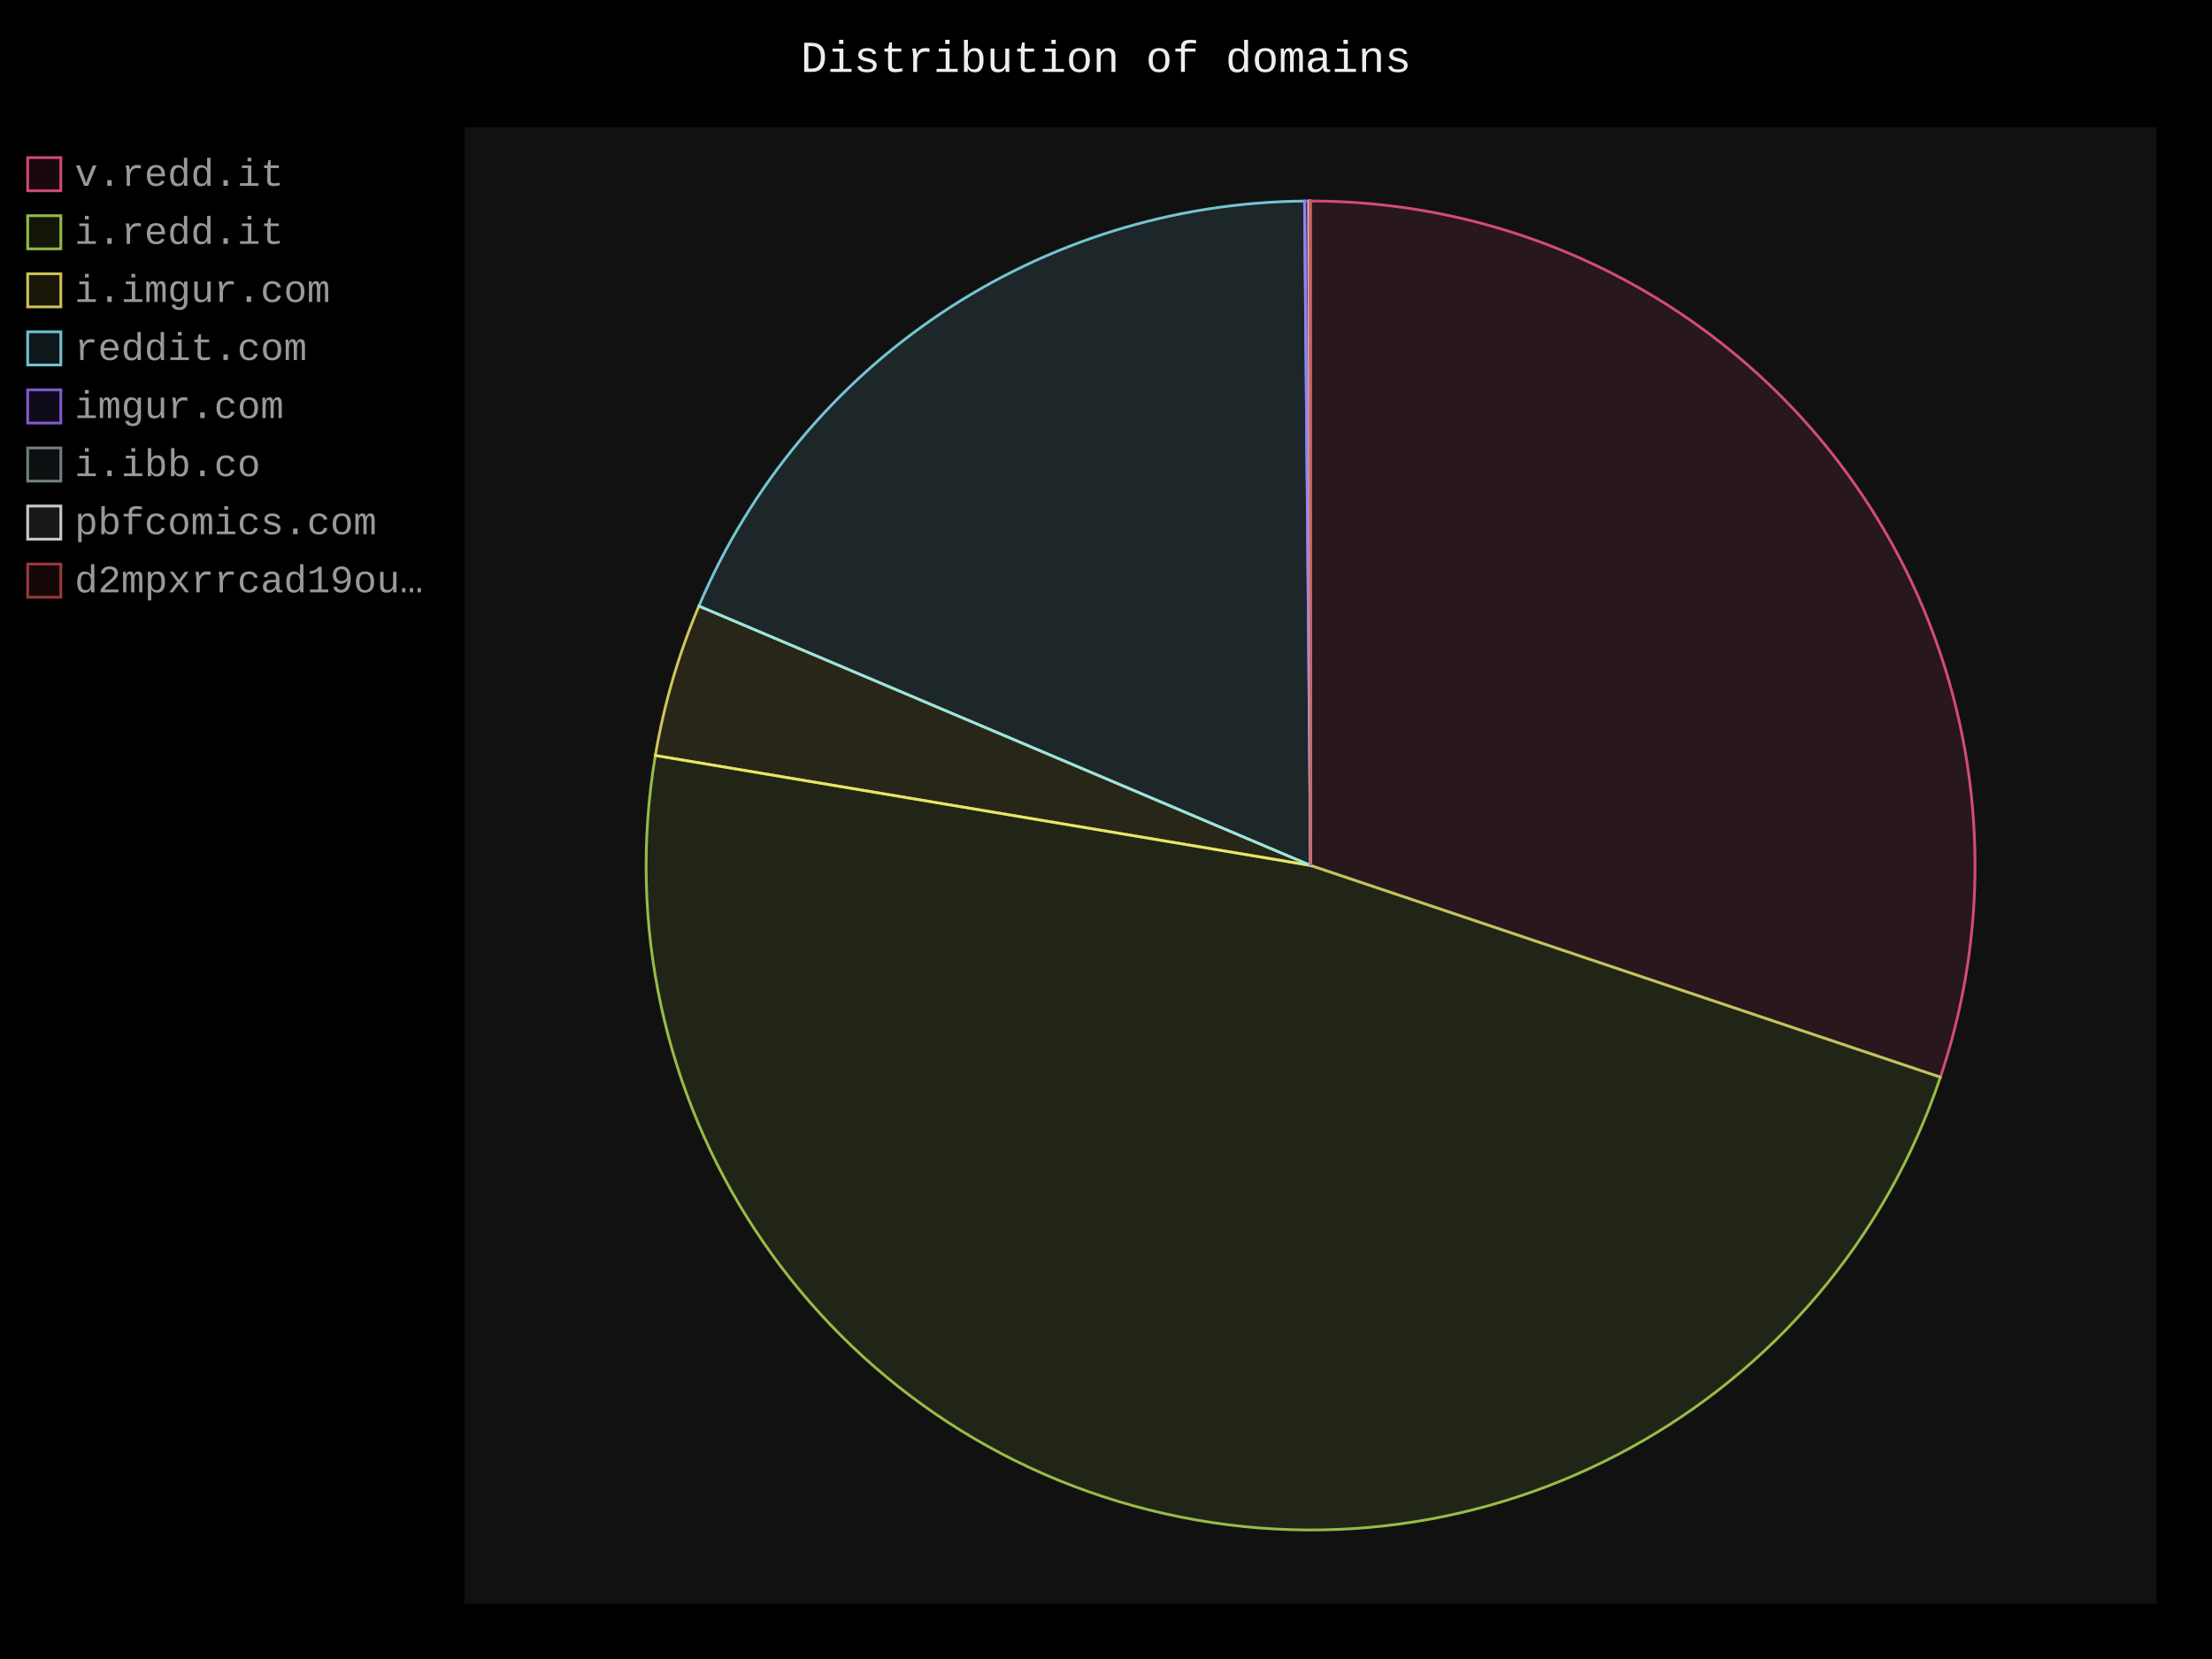
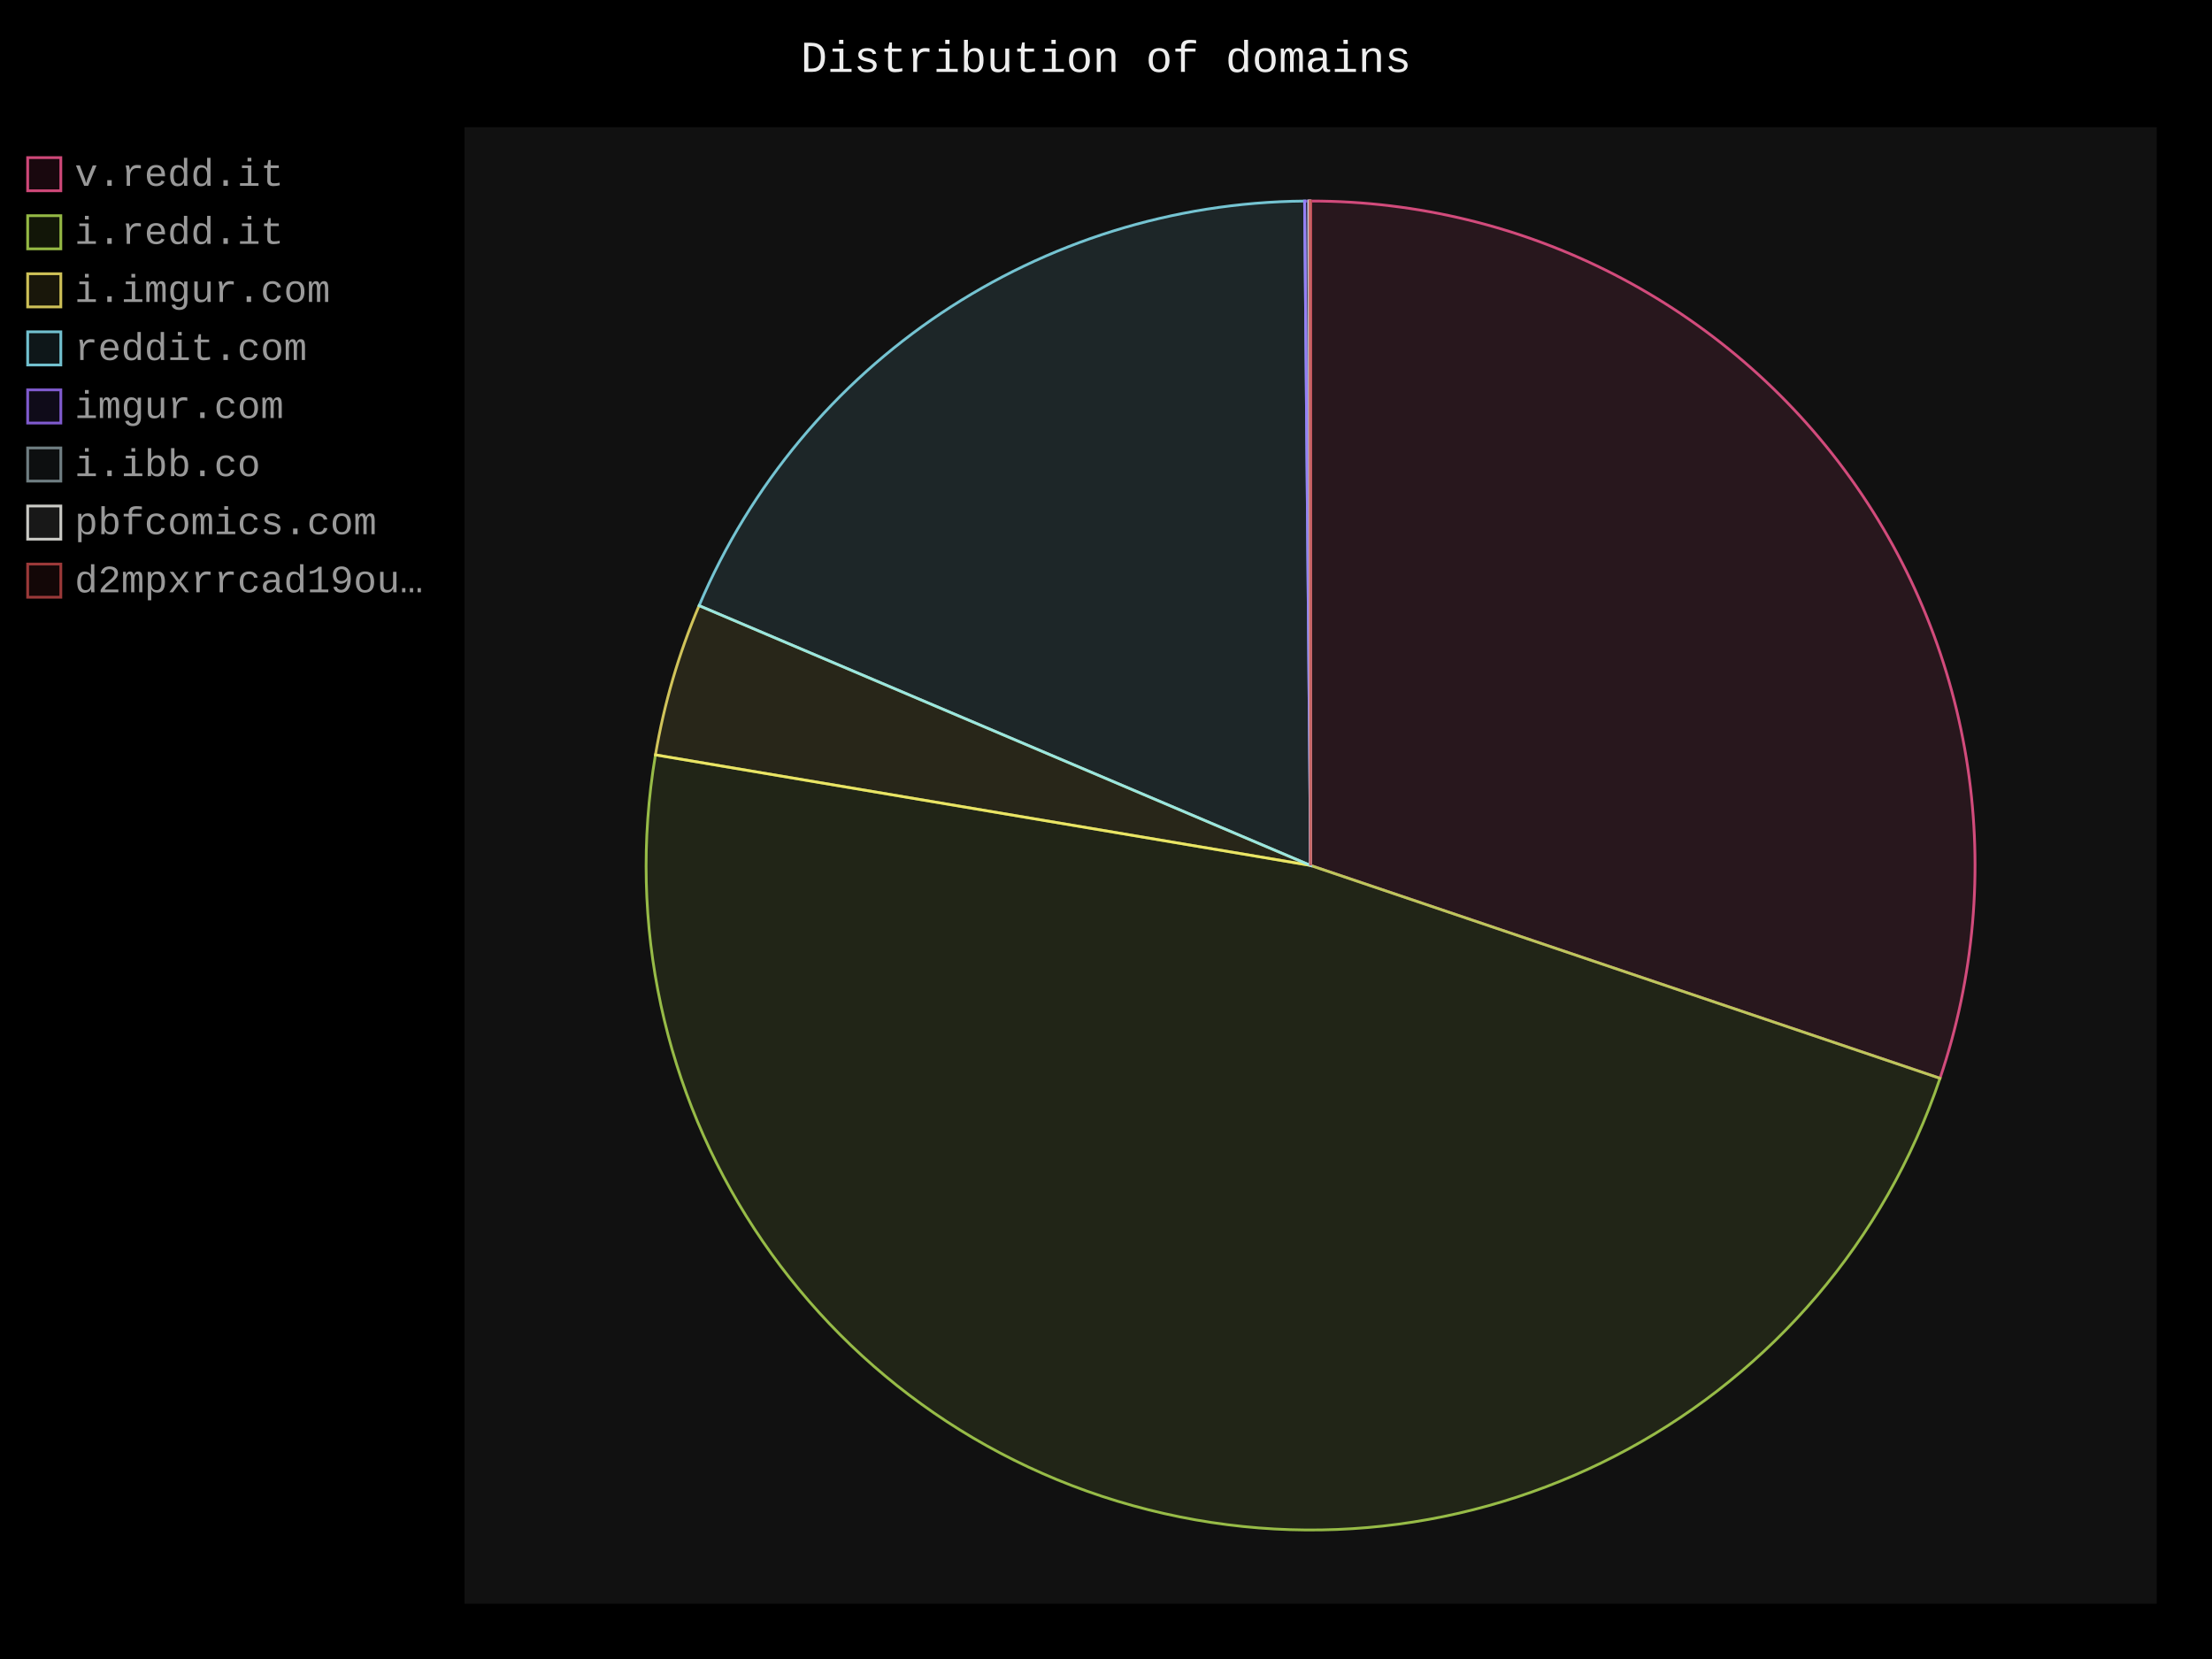
- <svg xmlns="http://www.w3.org/2000/svg" id="chart-eb090d34-ba8d-4cdb-93a1-b7a80c573555" class="pygal-chart" viewBox="0 0 800 600">
+ <svg xmlns="http://www.w3.org/2000/svg" id="chart-c93c8f49-d33e-4fc5-9f4e-a2b62cbd8e37" class="pygal-chart" viewBox="0 0 800 600">
  <defs>
-     <style type="text/css">#chart-eb090d34-ba8d-4cdb-93a1-b7a80c573555{-webkit-user-select:none;-webkit-font-smoothing:antialiased;font-family:Consolas,"Liberation Mono",Menlo,Courier,monospace}#chart-eb090d34-ba8d-4cdb-93a1-b7a80c573555 .title{font-family:Consolas,"Liberation Mono",Menlo,Courier,monospace;font-size:16px}#chart-eb090d34-ba8d-4cdb-93a1-b7a80c573555 .legends .legend text{font-family:Consolas,"Liberation Mono",Menlo,Courier,monospace;font-size:14px}#chart-eb090d34-ba8d-4cdb-93a1-b7a80c573555 .axis text{font-family:Consolas,"Liberation Mono",Menlo,Courier,monospace;font-size:10px}#chart-eb090d34-ba8d-4cdb-93a1-b7a80c573555 .axis text.major{font-family:Consolas,"Liberation Mono",Menlo,Courier,monospace;font-size:10px}#chart-eb090d34-ba8d-4cdb-93a1-b7a80c573555 .text-overlay text.value{font-family:Consolas,"Liberation Mono",Menlo,Courier,monospace;font-size:16px}#chart-eb090d34-ba8d-4cdb-93a1-b7a80c573555 .text-overlay text.label{font-family:Consolas,"Liberation Mono",Menlo,Courier,monospace;font-size:10px}#chart-eb090d34-ba8d-4cdb-93a1-b7a80c573555 .tooltip{font-family:Consolas,"Liberation Mono",Menlo,Courier,monospace;font-size:14px}#chart-eb090d34-ba8d-4cdb-93a1-b7a80c573555 text.no_data{font-family:Consolas,"Liberation Mono",Menlo,Courier,monospace;font-size:64px}
- #chart-eb090d34-ba8d-4cdb-93a1-b7a80c573555{background-color:black}#chart-eb090d34-ba8d-4cdb-93a1-b7a80c573555 path,#chart-eb090d34-ba8d-4cdb-93a1-b7a80c573555 line,#chart-eb090d34-ba8d-4cdb-93a1-b7a80c573555 rect,#chart-eb090d34-ba8d-4cdb-93a1-b7a80c573555 circle{-webkit-transition:0.3s ease-out;-moz-transition:0.3s ease-out;transition:0.3s ease-out}#chart-eb090d34-ba8d-4cdb-93a1-b7a80c573555 .graph &gt; .background{fill:black}#chart-eb090d34-ba8d-4cdb-93a1-b7a80c573555 .plot &gt; .background{fill:#111}#chart-eb090d34-ba8d-4cdb-93a1-b7a80c573555 .graph{fill:#999}#chart-eb090d34-ba8d-4cdb-93a1-b7a80c573555 text.no_data{fill:#eee}#chart-eb090d34-ba8d-4cdb-93a1-b7a80c573555 .title{fill:#eee}#chart-eb090d34-ba8d-4cdb-93a1-b7a80c573555 .legends .legend text{fill:#999}#chart-eb090d34-ba8d-4cdb-93a1-b7a80c573555 .legends .legend:hover text{fill:#eee}#chart-eb090d34-ba8d-4cdb-93a1-b7a80c573555 .axis .line{stroke:#eee}#chart-eb090d34-ba8d-4cdb-93a1-b7a80c573555 .axis .guide.line{stroke:#555}#chart-eb090d34-ba8d-4cdb-93a1-b7a80c573555 .axis .major.line{stroke:#999}#chart-eb090d34-ba8d-4cdb-93a1-b7a80c573555 .axis text.major{fill:#eee}#chart-eb090d34-ba8d-4cdb-93a1-b7a80c573555 .axis.y .guides:hover .guide.line,#chart-eb090d34-ba8d-4cdb-93a1-b7a80c573555 .line-graph .axis.x .guides:hover .guide.line,#chart-eb090d34-ba8d-4cdb-93a1-b7a80c573555 .stackedline-graph .axis.x .guides:hover .guide.line,#chart-eb090d34-ba8d-4cdb-93a1-b7a80c573555 .xy-graph .axis.x .guides:hover .guide.line{stroke:#eee}#chart-eb090d34-ba8d-4cdb-93a1-b7a80c573555 .axis .guides:hover text{fill:#eee}#chart-eb090d34-ba8d-4cdb-93a1-b7a80c573555 .reactive{fill-opacity:.1;stroke-opacity:.8;stroke-width:1}#chart-eb090d34-ba8d-4cdb-93a1-b7a80c573555 .ci{stroke:#999}#chart-eb090d34-ba8d-4cdb-93a1-b7a80c573555 .reactive.active,#chart-eb090d34-ba8d-4cdb-93a1-b7a80c573555 .active .reactive{fill-opacity:.75;stroke-opacity:.9;stroke-width:4}#chart-eb090d34-ba8d-4cdb-93a1-b7a80c573555 .ci .reactive.active{stroke-width:1.5}#chart-eb090d34-ba8d-4cdb-93a1-b7a80c573555 .series text{fill:#eee}#chart-eb090d34-ba8d-4cdb-93a1-b7a80c573555 .tooltip rect{fill:#111;stroke:#eee;-webkit-transition:opacity 0.3s ease-out;-moz-transition:opacity 0.3s ease-out;transition:opacity 0.3s ease-out}#chart-eb090d34-ba8d-4cdb-93a1-b7a80c573555 .tooltip .label{fill:#999}#chart-eb090d34-ba8d-4cdb-93a1-b7a80c573555 .tooltip .label{fill:#999}#chart-eb090d34-ba8d-4cdb-93a1-b7a80c573555 .tooltip .legend{font-size:.8em;fill:#555}#chart-eb090d34-ba8d-4cdb-93a1-b7a80c573555 .tooltip .x_label{font-size:.6em;fill:#eee}#chart-eb090d34-ba8d-4cdb-93a1-b7a80c573555 .tooltip .xlink{font-size:.5em;text-decoration:underline}#chart-eb090d34-ba8d-4cdb-93a1-b7a80c573555 .tooltip .value{font-size:1.5em}#chart-eb090d34-ba8d-4cdb-93a1-b7a80c573555 .bound{font-size:.5em}#chart-eb090d34-ba8d-4cdb-93a1-b7a80c573555 .max-value{font-size:.75em;fill:#555}#chart-eb090d34-ba8d-4cdb-93a1-b7a80c573555 .map-element{fill:#111;stroke:#555 !important}#chart-eb090d34-ba8d-4cdb-93a1-b7a80c573555 .map-element .reactive{fill-opacity:inherit;stroke-opacity:inherit}#chart-eb090d34-ba8d-4cdb-93a1-b7a80c573555 .color-0,#chart-eb090d34-ba8d-4cdb-93a1-b7a80c573555 .color-0 a:visited{stroke:#ff5995;fill:#ff5995}#chart-eb090d34-ba8d-4cdb-93a1-b7a80c573555 .color-1,#chart-eb090d34-ba8d-4cdb-93a1-b7a80c573555 .color-1 a:visited{stroke:#b6e354;fill:#b6e354}#chart-eb090d34-ba8d-4cdb-93a1-b7a80c573555 .color-2,#chart-eb090d34-ba8d-4cdb-93a1-b7a80c573555 .color-2 a:visited{stroke:#feed6c;fill:#feed6c}#chart-eb090d34-ba8d-4cdb-93a1-b7a80c573555 .color-3,#chart-eb090d34-ba8d-4cdb-93a1-b7a80c573555 .color-3 a:visited{stroke:#8cedff;fill:#8cedff}#chart-eb090d34-ba8d-4cdb-93a1-b7a80c573555 .color-4,#chart-eb090d34-ba8d-4cdb-93a1-b7a80c573555 .color-4 a:visited{stroke:#9e6ffe;fill:#9e6ffe}#chart-eb090d34-ba8d-4cdb-93a1-b7a80c573555 .color-5,#chart-eb090d34-ba8d-4cdb-93a1-b7a80c573555 .color-5 a:visited{stroke:#899ca1;fill:#899ca1}#chart-eb090d34-ba8d-4cdb-93a1-b7a80c573555 .color-6,#chart-eb090d34-ba8d-4cdb-93a1-b7a80c573555 .color-6 a:visited{stroke:#f8f8f2;fill:#f8f8f2}#chart-eb090d34-ba8d-4cdb-93a1-b7a80c573555 .color-7,#chart-eb090d34-ba8d-4cdb-93a1-b7a80c573555 .color-7 a:visited{stroke:#bf4646;fill:#bf4646}#chart-eb090d34-ba8d-4cdb-93a1-b7a80c573555 .text-overlay .color-0 text{fill:black}#chart-eb090d34-ba8d-4cdb-93a1-b7a80c573555 .text-overlay .color-1 text{fill:black}#chart-eb090d34-ba8d-4cdb-93a1-b7a80c573555 .text-overlay .color-2 text{fill:black}#chart-eb090d34-ba8d-4cdb-93a1-b7a80c573555 .text-overlay .color-3 text{fill:black}#chart-eb090d34-ba8d-4cdb-93a1-b7a80c573555 .text-overlay .color-4 text{fill:black}#chart-eb090d34-ba8d-4cdb-93a1-b7a80c573555 .text-overlay .color-5 text{fill:black}#chart-eb090d34-ba8d-4cdb-93a1-b7a80c573555 .text-overlay .color-6 text{fill:black}#chart-eb090d34-ba8d-4cdb-93a1-b7a80c573555 .text-overlay .color-7 text{fill:black}
- #chart-eb090d34-ba8d-4cdb-93a1-b7a80c573555 text.no_data{text-anchor:middle}#chart-eb090d34-ba8d-4cdb-93a1-b7a80c573555 .guide.line{fill:none}#chart-eb090d34-ba8d-4cdb-93a1-b7a80c573555 .centered{text-anchor:middle}#chart-eb090d34-ba8d-4cdb-93a1-b7a80c573555 .title{text-anchor:middle}#chart-eb090d34-ba8d-4cdb-93a1-b7a80c573555 .legends .legend text{fill-opacity:1}#chart-eb090d34-ba8d-4cdb-93a1-b7a80c573555 .axis.x text{text-anchor:middle}#chart-eb090d34-ba8d-4cdb-93a1-b7a80c573555 .axis.x:not(.web) text[transform]{text-anchor:start}#chart-eb090d34-ba8d-4cdb-93a1-b7a80c573555 .axis.x:not(.web) text[transform].backwards{text-anchor:end}#chart-eb090d34-ba8d-4cdb-93a1-b7a80c573555 .axis.y text{text-anchor:end}#chart-eb090d34-ba8d-4cdb-93a1-b7a80c573555 .axis.y text[transform].backwards{text-anchor:start}#chart-eb090d34-ba8d-4cdb-93a1-b7a80c573555 .axis.y2 text{text-anchor:start}#chart-eb090d34-ba8d-4cdb-93a1-b7a80c573555 .axis.y2 text[transform].backwards{text-anchor:end}#chart-eb090d34-ba8d-4cdb-93a1-b7a80c573555 .axis .guide.line{stroke-dasharray:4,4;stroke:black}#chart-eb090d34-ba8d-4cdb-93a1-b7a80c573555 .axis .major.guide.line{stroke-dasharray:6,6;stroke:black}#chart-eb090d34-ba8d-4cdb-93a1-b7a80c573555 .horizontal .axis.y .guide.line,#chart-eb090d34-ba8d-4cdb-93a1-b7a80c573555 .horizontal .axis.y2 .guide.line,#chart-eb090d34-ba8d-4cdb-93a1-b7a80c573555 .vertical .axis.x .guide.line{opacity:0}#chart-eb090d34-ba8d-4cdb-93a1-b7a80c573555 .horizontal .axis.always_show .guide.line,#chart-eb090d34-ba8d-4cdb-93a1-b7a80c573555 .vertical .axis.always_show .guide.line{opacity:1 !important}#chart-eb090d34-ba8d-4cdb-93a1-b7a80c573555 .axis.y .guides:hover .guide.line,#chart-eb090d34-ba8d-4cdb-93a1-b7a80c573555 .axis.y2 .guides:hover .guide.line,#chart-eb090d34-ba8d-4cdb-93a1-b7a80c573555 .axis.x .guides:hover .guide.line{opacity:1}#chart-eb090d34-ba8d-4cdb-93a1-b7a80c573555 .axis .guides:hover text{opacity:1}#chart-eb090d34-ba8d-4cdb-93a1-b7a80c573555 .nofill{fill:none}#chart-eb090d34-ba8d-4cdb-93a1-b7a80c573555 .subtle-fill{fill-opacity:.2}#chart-eb090d34-ba8d-4cdb-93a1-b7a80c573555 .dot{stroke-width:1px;fill-opacity:1;stroke-opacity:1}#chart-eb090d34-ba8d-4cdb-93a1-b7a80c573555 .dot.active{stroke-width:5px}#chart-eb090d34-ba8d-4cdb-93a1-b7a80c573555 .dot.negative{fill:transparent}#chart-eb090d34-ba8d-4cdb-93a1-b7a80c573555 text,#chart-eb090d34-ba8d-4cdb-93a1-b7a80c573555 tspan{stroke:none !important}#chart-eb090d34-ba8d-4cdb-93a1-b7a80c573555 .series text.active{opacity:1}#chart-eb090d34-ba8d-4cdb-93a1-b7a80c573555 .tooltip rect{fill-opacity:.95;stroke-width:.5}#chart-eb090d34-ba8d-4cdb-93a1-b7a80c573555 .tooltip text{fill-opacity:1}#chart-eb090d34-ba8d-4cdb-93a1-b7a80c573555 .showable{visibility:hidden}#chart-eb090d34-ba8d-4cdb-93a1-b7a80c573555 .showable.shown{visibility:visible}#chart-eb090d34-ba8d-4cdb-93a1-b7a80c573555 .gauge-background{fill:rgba(229,229,229,1);stroke:none}#chart-eb090d34-ba8d-4cdb-93a1-b7a80c573555 .bg-lines{stroke:black;stroke-width:2px}</style>
+     <style type="text/css">#chart-c93c8f49-d33e-4fc5-9f4e-a2b62cbd8e37{-webkit-user-select:none;-webkit-font-smoothing:antialiased;font-family:Consolas,"Liberation Mono",Menlo,Courier,monospace}#chart-c93c8f49-d33e-4fc5-9f4e-a2b62cbd8e37 .title{font-family:Consolas,"Liberation Mono",Menlo,Courier,monospace;font-size:16px}#chart-c93c8f49-d33e-4fc5-9f4e-a2b62cbd8e37 .legends .legend text{font-family:Consolas,"Liberation Mono",Menlo,Courier,monospace;font-size:14px}#chart-c93c8f49-d33e-4fc5-9f4e-a2b62cbd8e37 .axis text{font-family:Consolas,"Liberation Mono",Menlo,Courier,monospace;font-size:10px}#chart-c93c8f49-d33e-4fc5-9f4e-a2b62cbd8e37 .axis text.major{font-family:Consolas,"Liberation Mono",Menlo,Courier,monospace;font-size:10px}#chart-c93c8f49-d33e-4fc5-9f4e-a2b62cbd8e37 .text-overlay text.value{font-family:Consolas,"Liberation Mono",Menlo,Courier,monospace;font-size:16px}#chart-c93c8f49-d33e-4fc5-9f4e-a2b62cbd8e37 .text-overlay text.label{font-family:Consolas,"Liberation Mono",Menlo,Courier,monospace;font-size:10px}#chart-c93c8f49-d33e-4fc5-9f4e-a2b62cbd8e37 .tooltip{font-family:Consolas,"Liberation Mono",Menlo,Courier,monospace;font-size:14px}#chart-c93c8f49-d33e-4fc5-9f4e-a2b62cbd8e37 text.no_data{font-family:Consolas,"Liberation Mono",Menlo,Courier,monospace;font-size:64px}
+ #chart-c93c8f49-d33e-4fc5-9f4e-a2b62cbd8e37{background-color:black}#chart-c93c8f49-d33e-4fc5-9f4e-a2b62cbd8e37 path,#chart-c93c8f49-d33e-4fc5-9f4e-a2b62cbd8e37 line,#chart-c93c8f49-d33e-4fc5-9f4e-a2b62cbd8e37 rect,#chart-c93c8f49-d33e-4fc5-9f4e-a2b62cbd8e37 circle{-webkit-transition:0.3s ease-out;-moz-transition:0.3s ease-out;transition:0.3s ease-out}#chart-c93c8f49-d33e-4fc5-9f4e-a2b62cbd8e37 .graph &gt; .background{fill:black}#chart-c93c8f49-d33e-4fc5-9f4e-a2b62cbd8e37 .plot &gt; .background{fill:#111}#chart-c93c8f49-d33e-4fc5-9f4e-a2b62cbd8e37 .graph{fill:#999}#chart-c93c8f49-d33e-4fc5-9f4e-a2b62cbd8e37 text.no_data{fill:#eee}#chart-c93c8f49-d33e-4fc5-9f4e-a2b62cbd8e37 .title{fill:#eee}#chart-c93c8f49-d33e-4fc5-9f4e-a2b62cbd8e37 .legends .legend text{fill:#999}#chart-c93c8f49-d33e-4fc5-9f4e-a2b62cbd8e37 .legends .legend:hover text{fill:#eee}#chart-c93c8f49-d33e-4fc5-9f4e-a2b62cbd8e37 .axis .line{stroke:#eee}#chart-c93c8f49-d33e-4fc5-9f4e-a2b62cbd8e37 .axis .guide.line{stroke:#555}#chart-c93c8f49-d33e-4fc5-9f4e-a2b62cbd8e37 .axis .major.line{stroke:#999}#chart-c93c8f49-d33e-4fc5-9f4e-a2b62cbd8e37 .axis text.major{fill:#eee}#chart-c93c8f49-d33e-4fc5-9f4e-a2b62cbd8e37 .axis.y .guides:hover .guide.line,#chart-c93c8f49-d33e-4fc5-9f4e-a2b62cbd8e37 .line-graph .axis.x .guides:hover .guide.line,#chart-c93c8f49-d33e-4fc5-9f4e-a2b62cbd8e37 .stackedline-graph .axis.x .guides:hover .guide.line,#chart-c93c8f49-d33e-4fc5-9f4e-a2b62cbd8e37 .xy-graph .axis.x .guides:hover .guide.line{stroke:#eee}#chart-c93c8f49-d33e-4fc5-9f4e-a2b62cbd8e37 .axis .guides:hover text{fill:#eee}#chart-c93c8f49-d33e-4fc5-9f4e-a2b62cbd8e37 .reactive{fill-opacity:.1;stroke-opacity:.8;stroke-width:1}#chart-c93c8f49-d33e-4fc5-9f4e-a2b62cbd8e37 .ci{stroke:#999}#chart-c93c8f49-d33e-4fc5-9f4e-a2b62cbd8e37 .reactive.active,#chart-c93c8f49-d33e-4fc5-9f4e-a2b62cbd8e37 .active .reactive{fill-opacity:.75;stroke-opacity:.9;stroke-width:4}#chart-c93c8f49-d33e-4fc5-9f4e-a2b62cbd8e37 .ci .reactive.active{stroke-width:1.5}#chart-c93c8f49-d33e-4fc5-9f4e-a2b62cbd8e37 .series text{fill:#eee}#chart-c93c8f49-d33e-4fc5-9f4e-a2b62cbd8e37 .tooltip rect{fill:#111;stroke:#eee;-webkit-transition:opacity 0.3s ease-out;-moz-transition:opacity 0.3s ease-out;transition:opacity 0.3s ease-out}#chart-c93c8f49-d33e-4fc5-9f4e-a2b62cbd8e37 .tooltip .label{fill:#999}#chart-c93c8f49-d33e-4fc5-9f4e-a2b62cbd8e37 .tooltip .label{fill:#999}#chart-c93c8f49-d33e-4fc5-9f4e-a2b62cbd8e37 .tooltip .legend{font-size:.8em;fill:#555}#chart-c93c8f49-d33e-4fc5-9f4e-a2b62cbd8e37 .tooltip .x_label{font-size:.6em;fill:#eee}#chart-c93c8f49-d33e-4fc5-9f4e-a2b62cbd8e37 .tooltip .xlink{font-size:.5em;text-decoration:underline}#chart-c93c8f49-d33e-4fc5-9f4e-a2b62cbd8e37 .tooltip .value{font-size:1.5em}#chart-c93c8f49-d33e-4fc5-9f4e-a2b62cbd8e37 .bound{font-size:.5em}#chart-c93c8f49-d33e-4fc5-9f4e-a2b62cbd8e37 .max-value{font-size:.75em;fill:#555}#chart-c93c8f49-d33e-4fc5-9f4e-a2b62cbd8e37 .map-element{fill:#111;stroke:#555 !important}#chart-c93c8f49-d33e-4fc5-9f4e-a2b62cbd8e37 .map-element .reactive{fill-opacity:inherit;stroke-opacity:inherit}#chart-c93c8f49-d33e-4fc5-9f4e-a2b62cbd8e37 .color-0,#chart-c93c8f49-d33e-4fc5-9f4e-a2b62cbd8e37 .color-0 a:visited{stroke:#ff5995;fill:#ff5995}#chart-c93c8f49-d33e-4fc5-9f4e-a2b62cbd8e37 .color-1,#chart-c93c8f49-d33e-4fc5-9f4e-a2b62cbd8e37 .color-1 a:visited{stroke:#b6e354;fill:#b6e354}#chart-c93c8f49-d33e-4fc5-9f4e-a2b62cbd8e37 .color-2,#chart-c93c8f49-d33e-4fc5-9f4e-a2b62cbd8e37 .color-2 a:visited{stroke:#feed6c;fill:#feed6c}#chart-c93c8f49-d33e-4fc5-9f4e-a2b62cbd8e37 .color-3,#chart-c93c8f49-d33e-4fc5-9f4e-a2b62cbd8e37 .color-3 a:visited{stroke:#8cedff;fill:#8cedff}#chart-c93c8f49-d33e-4fc5-9f4e-a2b62cbd8e37 .color-4,#chart-c93c8f49-d33e-4fc5-9f4e-a2b62cbd8e37 .color-4 a:visited{stroke:#9e6ffe;fill:#9e6ffe}#chart-c93c8f49-d33e-4fc5-9f4e-a2b62cbd8e37 .color-5,#chart-c93c8f49-d33e-4fc5-9f4e-a2b62cbd8e37 .color-5 a:visited{stroke:#899ca1;fill:#899ca1}#chart-c93c8f49-d33e-4fc5-9f4e-a2b62cbd8e37 .color-6,#chart-c93c8f49-d33e-4fc5-9f4e-a2b62cbd8e37 .color-6 a:visited{stroke:#f8f8f2;fill:#f8f8f2}#chart-c93c8f49-d33e-4fc5-9f4e-a2b62cbd8e37 .color-7,#chart-c93c8f49-d33e-4fc5-9f4e-a2b62cbd8e37 .color-7 a:visited{stroke:#bf4646;fill:#bf4646}#chart-c93c8f49-d33e-4fc5-9f4e-a2b62cbd8e37 .text-overlay .color-0 text{fill:black}#chart-c93c8f49-d33e-4fc5-9f4e-a2b62cbd8e37 .text-overlay .color-1 text{fill:black}#chart-c93c8f49-d33e-4fc5-9f4e-a2b62cbd8e37 .text-overlay .color-2 text{fill:black}#chart-c93c8f49-d33e-4fc5-9f4e-a2b62cbd8e37 .text-overlay .color-3 text{fill:black}#chart-c93c8f49-d33e-4fc5-9f4e-a2b62cbd8e37 .text-overlay .color-4 text{fill:black}#chart-c93c8f49-d33e-4fc5-9f4e-a2b62cbd8e37 .text-overlay .color-5 text{fill:black}#chart-c93c8f49-d33e-4fc5-9f4e-a2b62cbd8e37 .text-overlay .color-6 text{fill:black}#chart-c93c8f49-d33e-4fc5-9f4e-a2b62cbd8e37 .text-overlay .color-7 text{fill:black}
+ #chart-c93c8f49-d33e-4fc5-9f4e-a2b62cbd8e37 text.no_data{text-anchor:middle}#chart-c93c8f49-d33e-4fc5-9f4e-a2b62cbd8e37 .guide.line{fill:none}#chart-c93c8f49-d33e-4fc5-9f4e-a2b62cbd8e37 .centered{text-anchor:middle}#chart-c93c8f49-d33e-4fc5-9f4e-a2b62cbd8e37 .title{text-anchor:middle}#chart-c93c8f49-d33e-4fc5-9f4e-a2b62cbd8e37 .legends .legend text{fill-opacity:1}#chart-c93c8f49-d33e-4fc5-9f4e-a2b62cbd8e37 .axis.x text{text-anchor:middle}#chart-c93c8f49-d33e-4fc5-9f4e-a2b62cbd8e37 .axis.x:not(.web) text[transform]{text-anchor:start}#chart-c93c8f49-d33e-4fc5-9f4e-a2b62cbd8e37 .axis.x:not(.web) text[transform].backwards{text-anchor:end}#chart-c93c8f49-d33e-4fc5-9f4e-a2b62cbd8e37 .axis.y text{text-anchor:end}#chart-c93c8f49-d33e-4fc5-9f4e-a2b62cbd8e37 .axis.y text[transform].backwards{text-anchor:start}#chart-c93c8f49-d33e-4fc5-9f4e-a2b62cbd8e37 .axis.y2 text{text-anchor:start}#chart-c93c8f49-d33e-4fc5-9f4e-a2b62cbd8e37 .axis.y2 text[transform].backwards{text-anchor:end}#chart-c93c8f49-d33e-4fc5-9f4e-a2b62cbd8e37 .axis .guide.line{stroke-dasharray:4,4;stroke:black}#chart-c93c8f49-d33e-4fc5-9f4e-a2b62cbd8e37 .axis .major.guide.line{stroke-dasharray:6,6;stroke:black}#chart-c93c8f49-d33e-4fc5-9f4e-a2b62cbd8e37 .horizontal .axis.y .guide.line,#chart-c93c8f49-d33e-4fc5-9f4e-a2b62cbd8e37 .horizontal .axis.y2 .guide.line,#chart-c93c8f49-d33e-4fc5-9f4e-a2b62cbd8e37 .vertical .axis.x .guide.line{opacity:0}#chart-c93c8f49-d33e-4fc5-9f4e-a2b62cbd8e37 .horizontal .axis.always_show .guide.line,#chart-c93c8f49-d33e-4fc5-9f4e-a2b62cbd8e37 .vertical .axis.always_show .guide.line{opacity:1 !important}#chart-c93c8f49-d33e-4fc5-9f4e-a2b62cbd8e37 .axis.y .guides:hover .guide.line,#chart-c93c8f49-d33e-4fc5-9f4e-a2b62cbd8e37 .axis.y2 .guides:hover .guide.line,#chart-c93c8f49-d33e-4fc5-9f4e-a2b62cbd8e37 .axis.x .guides:hover .guide.line{opacity:1}#chart-c93c8f49-d33e-4fc5-9f4e-a2b62cbd8e37 .axis .guides:hover text{opacity:1}#chart-c93c8f49-d33e-4fc5-9f4e-a2b62cbd8e37 .nofill{fill:none}#chart-c93c8f49-d33e-4fc5-9f4e-a2b62cbd8e37 .subtle-fill{fill-opacity:.2}#chart-c93c8f49-d33e-4fc5-9f4e-a2b62cbd8e37 .dot{stroke-width:1px;fill-opacity:1;stroke-opacity:1}#chart-c93c8f49-d33e-4fc5-9f4e-a2b62cbd8e37 .dot.active{stroke-width:5px}#chart-c93c8f49-d33e-4fc5-9f4e-a2b62cbd8e37 .dot.negative{fill:transparent}#chart-c93c8f49-d33e-4fc5-9f4e-a2b62cbd8e37 text,#chart-c93c8f49-d33e-4fc5-9f4e-a2b62cbd8e37 tspan{stroke:none !important}#chart-c93c8f49-d33e-4fc5-9f4e-a2b62cbd8e37 .series text.active{opacity:1}#chart-c93c8f49-d33e-4fc5-9f4e-a2b62cbd8e37 .tooltip rect{fill-opacity:.95;stroke-width:.5}#chart-c93c8f49-d33e-4fc5-9f4e-a2b62cbd8e37 .tooltip text{fill-opacity:1}#chart-c93c8f49-d33e-4fc5-9f4e-a2b62cbd8e37 .showable{visibility:hidden}#chart-c93c8f49-d33e-4fc5-9f4e-a2b62cbd8e37 .showable.shown{visibility:visible}#chart-c93c8f49-d33e-4fc5-9f4e-a2b62cbd8e37 .gauge-background{fill:rgba(229,229,229,1);stroke:none}#chart-c93c8f49-d33e-4fc5-9f4e-a2b62cbd8e37 .bg-lines{stroke:black;stroke-width:2px}</style>
  </defs>
  <g class="graph pie-graph vertical">
    <rect x="0" y="0" width="800" height="600" class="background" />
    <g transform="translate(168, 46)" class="plot">
      <rect x="0" y="0" width="612.0" height="534" class="background" />
      <g class="series serie-0 color-0">
        <g class="slices">
          <g class="slice">
-             <path d="M306 26.7 A240.3 240.3 0 0 1 533.775 343.569 L306 267 A0 0 0 0 0 306 267 z" class="slice reactive tooltip-trigger" />
+             <path d="M306 26.7 A240.3 240.3 0 0 1 533.637 343.978 L306 267 A0 0 0 0 0 306 267 z" class="slice reactive tooltip-trigger" />
          </g>
        </g>
      </g>
      <g class="series serie-1 color-1">
        <g class="slices">
          <g class="slice">
-             <path d="M533.775 343.569 A240.3 240.3 0 0 1 69.015 227.226 L306 267 A0 0 0 0 0 306 267 z" class="slice reactive tooltip-trigger" />
+             <path d="M533.637 343.978 A240.3 240.3 0 0 1 69.05 227.013 L306 267 A0 0 0 0 0 306 267 z" class="slice reactive tooltip-trigger" />
          </g>
        </g>
      </g>
      <g class="series serie-2 color-2">
        <g class="slices">
          <g class="slice">
-             <path d="M69.015 227.226 A240.3 240.3 0 0 1 84.766 173.193 L306 267 A0 0 0 0 0 306 267 z" class="slice reactive tooltip-trigger" />
+             <path d="M69.05 227.013 A240.3 240.3 0 0 1 84.836 173.028 L306 267 A0 0 0 0 0 306 267 z" class="slice reactive tooltip-trigger" />
          </g>
        </g>
      </g>
      <g class="series serie-3 color-3">
        <g class="slices">
          <g class="slice">
-             <path d="M84.766 173.193 A240.3 240.3 0 0 1 303.83 26.71 L306 267 A0 0 0 0 0 306 267 z" class="slice reactive tooltip-trigger" />
+             <path d="M84.836 173.028 A240.3 240.3 0 0 1 303.832 26.71 L306 267 A0 0 0 0 0 306 267 z" class="slice reactive tooltip-trigger" />
          </g>
        </g>
      </g>
      <g class="series serie-4 color-4">
        <g class="slices">
          <g class="slice">
-             <path d="M303.83 26.71 A240.3 240.3 0 0 1 305.277 26.701 L306 267 A0 0 0 0 0 306 267 z" class="slice reactive tooltip-trigger" />
+             <path d="M303.832 26.71 A240.3 240.3 0 0 1 305.277 26.701 L306 267 A0 0 0 0 0 306 267 z" class="slice reactive tooltip-trigger" />
          </g>
        </g>
      </g>
      <g class="series serie-5 color-5">
        <g class="slices">
          <g class="slice">
            <path d="M305.277 26.701 A240.3 240.3 0 0 1 305.518 26.7 L306 267 A0 0 0 0 0 306 267 z" class="slice reactive tooltip-trigger" />
          </g>
        </g>
      </g>
      <g class="series serie-6 color-6">
        <g class="slices">
          <g class="slice">
            <path d="M305.518 26.7 A240.3 240.3 0 0 1 305.759 26.7 L306 267 A0 0 0 0 0 306 267 z" class="slice reactive tooltip-trigger" />
          </g>
        </g>
      </g>
      <g class="series serie-7 color-7">
        <g class="slices">
          <g class="slice">
            <path d="M305.759 26.7 A240.3 240.3 0 0 1 306 26.7 L306 267 A0 0 0 0 0 306 267 z" class="slice reactive tooltip-trigger" />
          </g>
        </g>
      </g>
    </g>
    <g class="titles">
      <text x="400.0" y="26" class="title plot_title">Distribution of domains</text>
    </g>
    <g transform="translate(168, 46)" class="plot overlay">
      <g class="series serie-0 color-0" />
      <g class="series serie-1 color-1" />
      <g class="series serie-2 color-2" />
      <g class="series serie-3 color-3" />
      <g class="series serie-4 color-4" />
      <g class="series serie-5 color-5" />
      <g class="series serie-6 color-6" />
      <g class="series serie-7 color-7" />
    </g>
    <g transform="translate(168, 46)" class="plot text-overlay">
      <g class="series serie-0 color-0" />
      <g class="series serie-1 color-1" />
      <g class="series serie-2 color-2" />
      <g class="series serie-3 color-3" />
      <g class="series serie-4 color-4" />
      <g class="series serie-5 color-5" />
      <g class="series serie-6 color-6" />
      <g class="series serie-7 color-7" />
    </g>
    <g transform="translate(168, 46)" class="plot tooltip-overlay">
      <g transform="translate(0 0)" style="opacity: 0" class="tooltip">
        <rect rx="0" ry="0" width="0" height="0" class="tooltip-box" />
        <g class="text" />
      </g>
    </g>
    <g transform="translate(10, 56)" class="legends">
      <g id="activate-serie-0" class="legend reactive activate-serie">
        <rect x="0.0" y="1.0" width="12" height="12" class="color-0 reactive" />
        <text x="17.0" y="11.2">v.redd.it</text>
      </g>
      <g id="activate-serie-1" class="legend reactive activate-serie">
        <rect x="0.0" y="22.0" width="12" height="12" class="color-1 reactive" />
        <text x="17.0" y="32.2">i.redd.it</text>
      </g>
      <g id="activate-serie-2" class="legend reactive activate-serie">
        <rect x="0.0" y="43.0" width="12" height="12" class="color-2 reactive" />
        <text x="17.0" y="53.2">i.imgur.com</text>
      </g>
      <g id="activate-serie-3" class="legend reactive activate-serie">
        <rect x="0.0" y="64.0" width="12" height="12" class="color-3 reactive" />
        <text x="17.0" y="74.2">reddit.com</text>
      </g>
      <g id="activate-serie-4" class="legend reactive activate-serie">
        <rect x="0.0" y="85.0" width="12" height="12" class="color-4 reactive" />
        <text x="17.0" y="95.2">imgur.com</text>
      </g>
      <g id="activate-serie-5" class="legend reactive activate-serie">
        <rect x="0.0" y="106.0" width="12" height="12" class="color-5 reactive" />
        <text x="17.0" y="116.2">i.ibb.co</text>
      </g>
      <g id="activate-serie-6" class="legend reactive activate-serie">
        <rect x="0.0" y="127.0" width="12" height="12" class="color-6 reactive" />
        <text x="17.0" y="137.2">pbfcomics.com</text>
      </g>
      <g id="activate-serie-7" class="legend reactive activate-serie">
        <rect x="0.0" y="148.0" width="12" height="12" class="color-7 reactive" />
        <text x="17.0" y="158.2">d2mpxrrcad19ou…</text>
      </g>
    </g>
    <g transform="translate(790, 56)" class="legends" />
  </g>
</svg>
